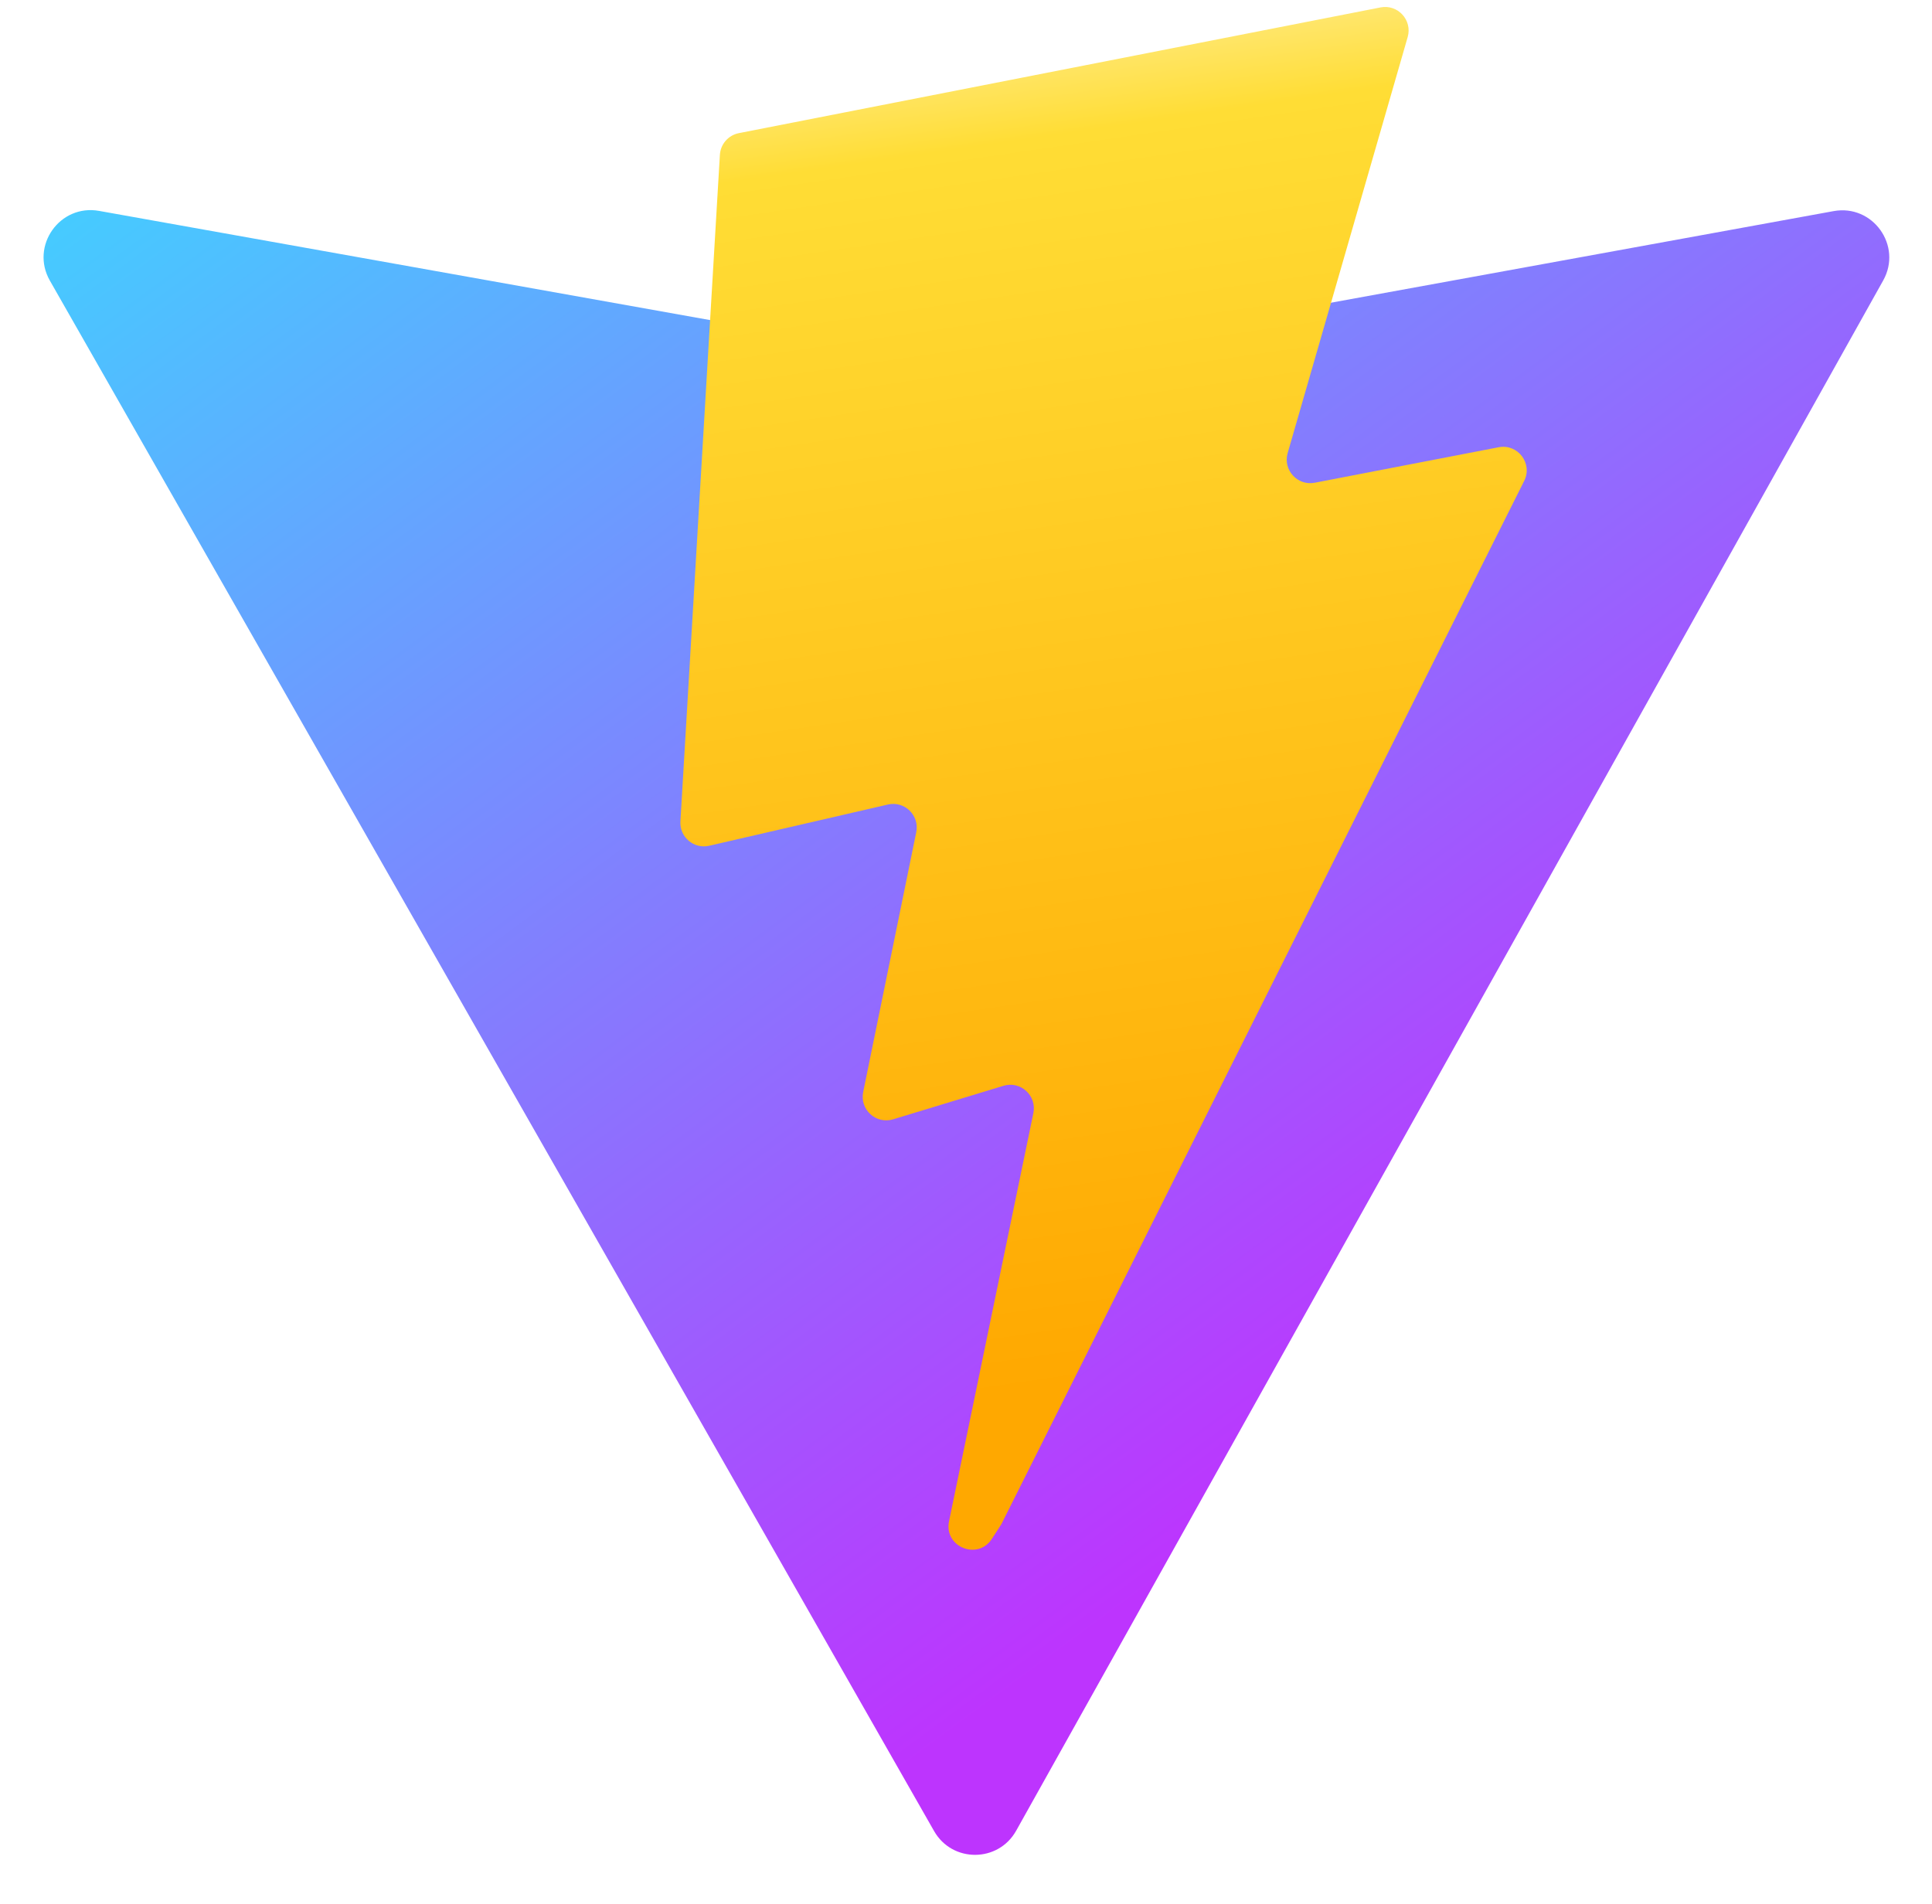
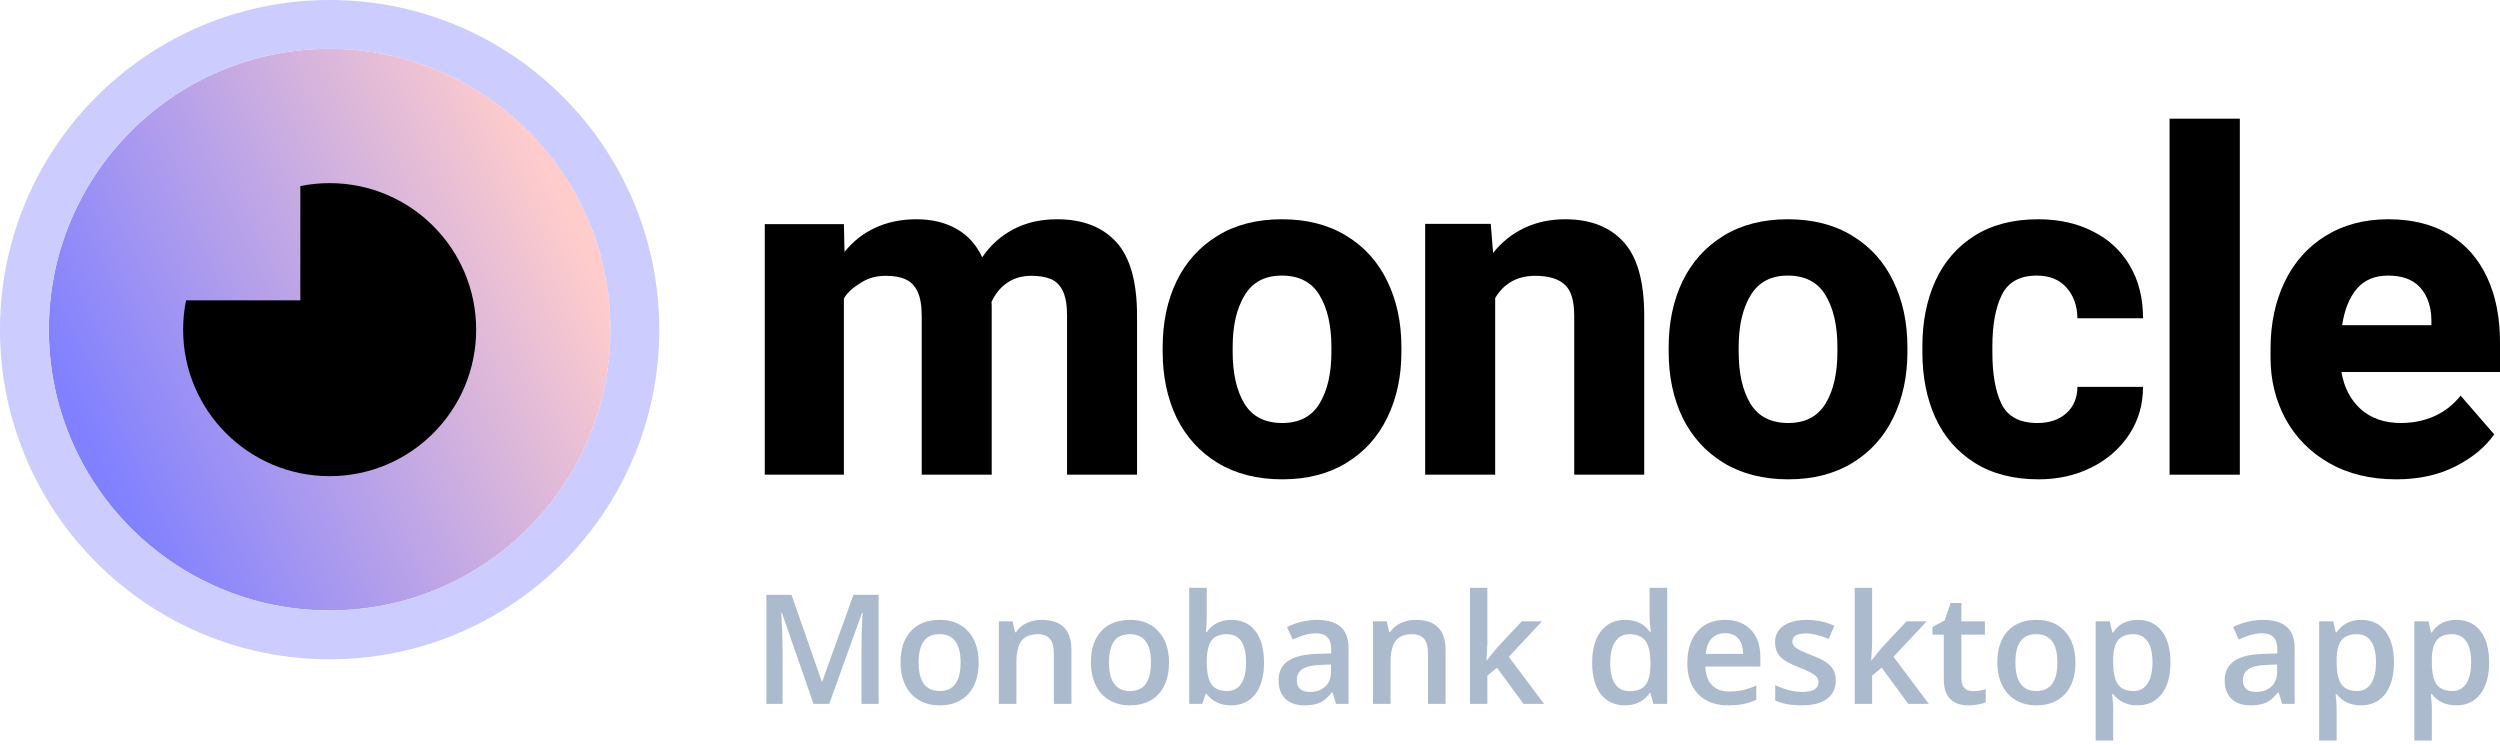
- <svg xmlns="http://www.w3.org/2000/svg" width="410" height="404" viewBox="0 0 410 404" fill="none">
-   <path d="M399.641 59.525L215.643 388.545C211.844 395.338 202.084 395.378 198.228 388.618L10.582 59.556C6.381 52.19 12.68 43.267 21.028 44.759L205.223 77.682C206.398 77.892 207.601 77.89 208.776 77.676L389.119 44.806C397.439 43.289 403.768 52.143 399.641 59.525Z" fill="url(#paint0_linear)" />
-   <path d="M292.965 1.574L156.801 28.255C154.563 28.694 152.906 30.59 152.771 32.866L144.395 174.33C144.198 177.662 147.258 180.248 150.51 179.498L188.42 170.749C191.967 169.931 195.172 173.055 194.443 176.622L183.18 231.775C182.422 235.487 185.907 238.661 189.532 237.56L212.947 230.446C216.577 229.344 220.065 232.527 219.297 236.242L201.398 322.875C200.278 328.294 207.486 331.249 210.492 326.603L212.5 323.5L323.454 102.072C325.312 98.365 322.108 94.137 318.036 94.923L279.014 102.454C275.347 103.161 272.227 99.746 273.262 96.158L298.731 7.867C299.767 4.273 296.636 0.855 292.965 1.574Z" fill="url(#paint1_linear)" />
+ <svg xmlns="http://www.w3.org/2000/svg" viewBox="0 0 336 100" fill="none">
+   <path d="M82.045 44.304C82.045 65.148 65.148 82.045 44.304 82.045C23.461 82.045 6.564 65.148 6.564 44.304C6.564 23.461 23.461 6.564 44.304 6.564C65.148 6.564 82.045 23.461 82.045 44.304Z" fill="url(#paint0_linear)" />
+   <path fill-rule="evenodd" clip-rule="evenodd" d="M88.609 44.304C88.609 68.773 68.773 88.609 44.304 88.609C19.836 88.609 0 68.773 0 44.304C0 19.836 19.836 0 44.304 0C68.773 0 88.609 19.836 88.609 44.304ZM44.304 82.045C65.148 82.045 82.045 65.148 82.045 44.304C82.045 23.461 65.148 6.564 44.304 6.564C23.461 6.564 6.564 23.461 6.564 44.304C6.564 65.148 23.461 82.045 44.304 82.045Z" fill="#CCCCFF" />
+   <path d="M25.007 40.366C24.749 41.639 24.613 42.956 24.613 44.304C24.613 55.179 33.429 63.995 44.304 63.995C55.179 63.995 63.995 55.179 63.995 44.304C63.995 33.429 55.179 24.613 44.304 24.613C42.956 24.613 41.639 24.749 40.366 25.007V40.366H25.007Z" fill="black" />
+   <path d="M142.071 29.469C145.498 29.469 148.146 30.487 150.015 32.522C151.884 34.557 152.818 37.859 152.818 42.428V63.798H143.411V42.397C143.411 40.985 143.224 39.895 142.85 39.126C142.476 38.337 141.936 37.797 141.23 37.506C140.545 37.216 139.673 37.07 138.613 37.07C137.347 37.07 136.267 37.382 135.374 38.005C134.481 38.607 133.775 39.469 133.255 40.59C133.276 40.736 133.287 40.975 133.287 41.307V63.798H123.879V42.491C123.879 41.078 123.692 39.978 123.318 39.188C122.944 38.399 122.404 37.849 121.698 37.538C121.013 37.226 120.13 37.07 119.05 37.07C117.846 37.07 116.797 37.34 115.904 37.88C115.032 38.399 113.959 39.141 113.419 40.117V63.798H102.786V30.127H113.419L113.505 33.862C114.627 32.45 115.997 31.369 117.617 30.622C119.258 29.854 121.106 29.469 123.162 29.469C125.239 29.469 127.025 29.895 128.52 30.747C130.036 31.577 131.199 32.854 132.009 34.578C133.131 32.938 134.533 31.681 136.215 30.809C137.918 29.916 139.87 29.469 142.071 29.469Z" fill="black" />
+   <path d="M156.263 46.634C156.263 43.332 156.886 40.383 158.132 37.787C159.398 35.191 161.236 33.156 163.645 31.681C166.054 30.206 168.931 29.469 172.274 29.469C175.639 29.469 178.525 30.206 180.934 31.681C183.364 33.156 185.202 35.191 186.448 37.787C187.715 40.383 188.349 43.332 188.349 46.634V47.288C188.349 50.59 187.715 53.539 186.448 56.135C185.202 58.71 183.375 60.735 180.966 62.209C178.557 63.684 175.68 64.421 172.337 64.421C168.972 64.421 166.075 63.684 163.645 62.209C161.236 60.735 159.398 58.71 158.132 56.135C156.886 53.539 156.263 50.59 156.263 47.288V46.634ZM165.67 47.288C165.67 50.195 166.2 52.521 167.259 54.266C168.318 55.989 170.011 56.851 172.337 56.851C174.621 56.851 176.293 55.979 177.352 54.235C178.411 52.49 178.941 50.175 178.941 47.288V46.634C178.941 43.768 178.411 41.452 177.352 39.687C176.293 37.922 174.6 37.039 172.274 37.039C169.99 37.039 168.318 37.932 167.259 39.718C166.2 41.483 165.67 43.789 165.67 46.634V47.288Z" fill="black" />
+   <path d="M210.359 29.469C213.744 29.469 216.361 30.487 218.209 32.522C220.057 34.537 220.982 37.839 220.982 42.428V63.798H211.574V42.397C211.574 40.403 211.148 39.022 210.297 38.254C209.445 37.465 208.126 37.07 206.34 37.07C205.115 37.07 204.046 37.33 203.132 37.849C202.239 38.368 201.512 39.105 200.951 40.061V63.798H191.543V30.092H200.359L200.671 33.986C201.855 32.512 203.267 31.39 204.907 30.622C206.548 29.854 208.365 29.469 210.359 29.469Z" fill="black" />
+   <path d="M224.27 46.634C224.27 43.332 224.893 40.383 226.139 37.787C227.406 35.191 229.244 33.156 231.653 31.681C234.062 30.206 236.938 29.469 240.282 29.469C243.646 29.469 246.533 30.206 248.942 31.681C251.372 33.156 253.21 35.191 254.456 37.787C255.722 40.383 256.356 43.332 256.356 46.634V47.288C256.356 50.59 255.722 53.539 254.456 56.135C253.21 58.71 251.382 60.735 248.973 62.209C246.564 63.684 243.688 64.421 240.344 64.421C236.98 64.421 234.083 63.684 231.653 62.209C229.244 60.735 227.406 58.71 226.139 56.135C224.893 53.539 224.27 50.59 224.27 47.288V46.634ZM233.678 47.288C233.678 50.195 234.207 52.521 235.266 54.266C236.325 55.989 238.018 56.851 240.344 56.851C242.628 56.851 244.3 55.979 245.359 54.235C246.419 52.49 246.948 50.175 246.948 47.288V46.634C246.948 43.768 246.419 41.452 245.359 39.687C244.3 37.922 242.608 37.039 240.282 37.039C237.997 37.039 236.325 37.932 235.266 39.718C234.207 41.483 233.678 43.789 233.678 46.634V47.288Z" fill="black" />
+   <path d="M288.023 51.992C288.023 54.38 287.4 56.519 286.154 58.409C284.908 60.299 283.215 61.773 281.076 62.833C278.958 63.892 276.601 64.421 274.005 64.421C270.62 64.421 267.754 63.684 265.407 62.209C263.06 60.735 261.295 58.71 260.111 56.135C258.948 53.56 258.367 50.632 258.367 47.35V46.54C258.367 43.259 258.948 40.331 260.111 37.756C261.295 35.18 263.05 33.156 265.376 31.681C267.723 30.206 270.578 29.469 273.943 29.469C276.705 29.469 279.145 30.009 281.263 31.089C283.402 32.148 285.064 33.685 286.247 35.7C287.431 37.693 288.023 40.05 288.023 42.771H279.207C279.186 41.109 278.698 39.739 277.743 38.659C276.788 37.579 275.459 37.039 273.756 37.039C271.471 37.039 269.903 37.901 269.052 39.625C268.2 41.328 267.775 43.633 267.775 46.54V47.35C267.775 50.32 268.19 52.646 269.021 54.328C269.872 56.01 271.471 56.851 273.818 56.851C275.438 56.851 276.736 56.415 277.712 55.543C278.688 54.671 279.186 53.487 279.207 51.992H288.023Z" fill="black" />
+   <path d="M291.592 63.798V15.95H301.031V63.798H291.592Z" fill="black" />
+   <path d="M336 49.998H314.692C315.045 52.096 315.918 53.767 317.309 55.014C318.701 56.239 320.487 56.851 322.667 56.851C324.287 56.851 325.782 56.55 327.153 55.948C328.544 55.325 329.728 54.401 330.704 53.175L335.221 58.378C334.037 60.081 332.303 61.514 330.019 62.677C327.755 63.84 325.097 64.421 322.044 64.421C318.597 64.421 315.596 63.694 313.041 62.241C310.508 60.787 308.556 58.814 307.185 56.322C305.835 53.83 305.16 51.078 305.16 48.067V46.883C305.16 43.519 305.794 40.518 307.06 37.88C308.327 35.243 310.155 33.187 312.543 31.712C314.931 30.217 317.756 29.469 321.016 29.469C324.194 29.469 326.904 30.144 329.147 31.494C331.39 32.844 333.093 34.765 334.256 37.257C335.419 39.728 336 42.646 336 46.011V49.998ZM326.779 42.958C326.738 41.13 326.229 39.687 325.253 38.628C324.297 37.569 322.865 37.039 320.954 37.039C319.168 37.039 317.766 37.631 316.748 38.815C315.752 39.998 315.097 41.629 314.786 43.706H326.779V42.958Z" fill="black" />
+   <path d="M109.336 94.599L105.085 82.358H105.005C105.119 84.176 105.175 85.88 105.175 87.471V94.599H103V79.942H106.378L110.449 91.601H110.509L114.699 79.942H118.088V94.599H115.782V87.351C115.782 86.622 115.799 85.673 115.832 84.504C115.872 83.334 115.906 82.626 115.932 82.378H115.852L111.451 94.599H109.336Z" fill="#ACBACE" />
+   <path d="M131.531 89.035C131.531 90.846 131.067 92.26 130.138 93.276C129.209 94.291 127.915 94.799 126.258 94.799C125.222 94.799 124.306 94.566 123.511 94.098C122.716 93.63 122.104 92.958 121.677 92.083C121.249 91.207 121.035 90.191 121.035 89.035C121.035 87.237 121.496 85.834 122.418 84.825C123.341 83.815 124.641 83.311 126.318 83.311C127.922 83.311 129.192 83.829 130.128 84.865C131.063 85.894 131.531 87.284 131.531 89.035ZM123.461 89.035C123.461 91.595 124.407 92.875 126.298 92.875C128.169 92.875 129.105 91.595 129.105 89.035C129.105 86.502 128.163 85.236 126.278 85.236C125.289 85.236 124.57 85.563 124.123 86.218C123.682 86.873 123.461 87.812 123.461 89.035Z" fill="#ACBACE" />
+   <path d="M144.002 94.599H141.636V87.782C141.636 86.926 141.463 86.288 141.115 85.867C140.774 85.446 140.23 85.236 139.481 85.236C138.485 85.236 137.757 85.53 137.296 86.118C136.834 86.706 136.604 87.692 136.604 89.075V94.599H134.248V83.511H136.093L136.423 84.965H136.544C136.878 84.437 137.352 84.029 137.967 83.742C138.582 83.454 139.264 83.311 140.012 83.311C142.672 83.311 144.002 84.664 144.002 87.371V94.599Z" fill="#ACBACE" />
+   <path d="M157.115 89.035C157.115 90.846 156.65 92.26 155.722 93.276C154.793 94.291 153.499 94.799 151.842 94.799C150.806 94.799 149.89 94.566 149.095 94.098C148.3 93.63 147.688 92.958 147.26 92.083C146.833 91.207 146.619 90.191 146.619 89.035C146.619 87.237 147.08 85.834 148.002 84.825C148.925 83.815 150.224 83.311 151.902 83.311C153.506 83.311 154.776 83.829 155.711 84.865C156.647 85.894 157.115 87.284 157.115 89.035ZM149.045 89.035C149.045 91.595 149.991 92.875 151.882 92.875C153.753 92.875 154.689 91.595 154.689 89.035C154.689 86.502 153.747 85.236 151.862 85.236C150.873 85.236 150.154 85.563 149.707 86.218C149.265 86.873 149.045 87.812 149.045 89.035Z" fill="#ACBACE" />
+   <path d="M165.496 83.311C166.879 83.311 167.955 83.812 168.724 84.814C169.499 85.817 169.887 87.224 169.887 89.035C169.887 90.853 169.496 92.27 168.714 93.286C167.932 94.295 166.846 94.799 165.456 94.799C164.052 94.799 162.963 94.295 162.188 93.286H162.027L161.596 94.599H159.832V79H162.188V82.709C162.188 82.983 162.174 83.391 162.148 83.932C162.121 84.474 162.101 84.818 162.087 84.965H162.188C162.936 83.862 164.039 83.311 165.496 83.311ZM164.884 85.236C163.935 85.236 163.25 85.516 162.829 86.078C162.415 86.632 162.201 87.565 162.188 88.875V89.035C162.188 90.385 162.402 91.364 162.829 91.972C163.257 92.574 163.955 92.875 164.924 92.875C165.76 92.875 166.391 92.544 166.819 91.882C167.254 91.221 167.471 90.265 167.471 89.015C167.471 86.495 166.609 85.236 164.884 85.236Z" fill="#ACBACE" />
+   <path d="M179.561 94.599L179.09 93.055H179.01C178.475 93.73 177.937 94.191 177.396 94.439C176.854 94.679 176.159 94.799 175.31 94.799C174.221 94.799 173.369 94.505 172.754 93.917C172.146 93.329 171.842 92.497 171.842 91.421C171.842 90.278 172.266 89.416 173.115 88.835C173.964 88.253 175.257 87.936 176.995 87.882L178.909 87.822V87.231C178.909 86.522 178.742 85.994 178.408 85.647C178.081 85.292 177.569 85.115 176.874 85.115C176.306 85.115 175.762 85.199 175.24 85.366C174.719 85.533 174.218 85.73 173.736 85.957L172.975 84.273C173.576 83.959 174.234 83.722 174.949 83.561C175.665 83.394 176.34 83.311 176.975 83.311C178.385 83.311 179.447 83.618 180.162 84.233C180.884 84.848 181.245 85.814 181.245 87.13V94.599H179.561ZM176.052 92.995C176.908 92.995 177.593 92.758 178.107 92.283C178.629 91.802 178.889 91.13 178.889 90.268V89.306L177.466 89.366C176.356 89.406 175.548 89.593 175.04 89.927C174.538 90.255 174.288 90.759 174.288 91.441C174.288 91.936 174.435 92.32 174.729 92.594C175.023 92.861 175.464 92.995 176.052 92.995Z" fill="#ACBACE" />
+   <path d="M194.288 94.599H191.922V87.782C191.922 86.926 191.748 86.288 191.401 85.867C191.06 85.446 190.515 85.236 189.766 85.236C188.771 85.236 188.042 85.53 187.581 86.118C187.12 86.706 186.889 87.692 186.889 89.075V94.599H184.533V83.511H186.378L186.709 84.965H186.829C187.163 84.437 187.638 84.029 188.253 83.742C188.868 83.454 189.549 83.311 190.298 83.311C192.958 83.311 194.288 84.664 194.288 87.371V94.599Z" fill="#ACBACE" />
+   <path d="M199.842 88.744L201.175 87.08L204.523 83.511H207.24L202.779 88.273L207.521 94.599H204.754L201.195 89.737L199.902 90.799V94.599H197.566V79H199.902V86.609L199.781 88.744H199.842Z" fill="#ACBACE" />
+   <path d="M218.388 94.799C217.004 94.799 215.925 94.298 215.15 93.296C214.374 92.293 213.987 90.886 213.987 89.075C213.987 87.257 214.378 85.844 215.16 84.835C215.948 83.819 217.038 83.311 218.428 83.311C219.885 83.311 220.994 83.849 221.756 84.925H221.877C221.763 84.129 221.706 83.501 221.706 83.04V79H224.072V94.599H222.227L221.816 93.145H221.706C220.951 94.248 219.845 94.799 218.388 94.799ZM219.019 92.895C219.988 92.895 220.694 92.624 221.135 92.083C221.576 91.535 221.803 90.649 221.816 89.426V89.095C221.816 87.698 221.589 86.706 221.135 86.118C220.68 85.53 219.968 85.236 218.999 85.236C218.171 85.236 217.532 85.573 217.085 86.248C216.637 86.916 216.413 87.872 216.413 89.115C216.413 90.345 216.63 91.284 217.065 91.932C217.499 92.574 218.151 92.895 219.019 92.895Z" fill="#ACBACE" />
+   <path d="M232.282 94.799C230.558 94.799 229.208 94.298 228.232 93.296C227.263 92.287 226.779 90.9 226.779 89.135C226.779 87.324 227.23 85.9 228.132 84.865C229.034 83.829 230.274 83.311 231.851 83.311C233.315 83.311 234.471 83.755 235.32 84.644C236.169 85.533 236.593 86.756 236.593 88.313V89.586H229.205C229.238 90.662 229.529 91.491 230.077 92.073C230.625 92.647 231.397 92.935 232.393 92.935C233.048 92.935 233.656 92.875 234.217 92.754C234.785 92.627 235.394 92.42 236.042 92.133V94.047C235.467 94.322 234.886 94.515 234.298 94.629C233.709 94.743 233.038 94.799 232.282 94.799ZM231.851 85.095C231.103 85.095 230.501 85.332 230.047 85.807C229.599 86.281 229.332 86.973 229.245 87.882H234.277C234.264 86.966 234.044 86.275 233.616 85.807C233.188 85.332 232.6 85.095 231.851 85.095Z" fill="#ACBACE" />
+   <path d="M246.719 91.441C246.719 92.524 246.324 93.356 245.536 93.937C244.747 94.512 243.617 94.799 242.147 94.799C240.67 94.799 239.484 94.576 238.588 94.128V92.093C239.891 92.694 241.104 92.995 242.227 92.995C243.678 92.995 244.403 92.557 244.403 91.682C244.403 91.401 244.323 91.167 244.162 90.98C244.002 90.793 243.738 90.599 243.37 90.398C243.003 90.198 242.491 89.971 241.836 89.717C240.56 89.222 239.694 88.728 239.24 88.233C238.792 87.739 238.568 87.097 238.568 86.308C238.568 85.359 238.949 84.624 239.711 84.103C240.48 83.575 241.522 83.311 242.839 83.311C244.142 83.311 245.375 83.575 246.538 84.103L245.776 85.877C244.58 85.383 243.574 85.135 242.759 85.135C241.516 85.135 240.894 85.49 240.894 86.198C240.894 86.546 241.054 86.84 241.375 87.08C241.703 87.321 242.411 87.652 243.5 88.073C244.416 88.427 245.081 88.751 245.495 89.045C245.91 89.339 246.217 89.68 246.418 90.068C246.618 90.449 246.719 90.906 246.719 91.441Z" fill="#ACBACE" />
+   <path d="M251.551 88.744L252.884 87.08L256.232 83.511H258.949L254.488 88.273L259.23 94.599H256.463L252.904 89.737L251.611 90.799V94.599H249.275V79H251.611V86.609L251.49 88.744H251.551Z" fill="#ACBACE" />
+   <path d="M265.154 92.895C265.729 92.895 266.304 92.804 266.879 92.624V94.398C266.618 94.512 266.281 94.606 265.866 94.679C265.459 94.759 265.034 94.799 264.593 94.799C262.361 94.799 261.245 93.623 261.245 91.271V85.296H259.731V84.253L261.355 83.391L262.157 81.045H263.611V83.511H266.769V85.296H263.611V91.231C263.611 91.799 263.751 92.22 264.032 92.494C264.319 92.761 264.693 92.895 265.154 92.895Z" fill="#ACBACE" />
+   <path d="M278.939 89.035C278.939 90.846 278.474 92.26 277.545 93.276C276.616 94.291 275.323 94.799 273.666 94.799C272.63 94.799 271.714 94.566 270.919 94.098C270.124 93.63 269.512 92.958 269.084 92.083C268.657 91.207 268.443 90.191 268.443 89.035C268.443 87.237 268.904 85.834 269.826 84.825C270.748 83.815 272.048 83.311 273.726 83.311C275.33 83.311 276.6 83.829 277.535 84.865C278.471 85.894 278.939 87.284 278.939 89.035ZM270.869 89.035C270.869 91.595 271.814 92.875 273.706 92.875C275.577 92.875 276.513 91.595 276.513 89.035C276.513 86.502 275.57 85.236 273.686 85.236C272.697 85.236 271.978 85.563 271.53 86.218C271.089 86.873 270.869 87.812 270.869 89.035Z" fill="#ACBACE" />
+   <path d="M287.28 94.799C285.876 94.799 284.787 94.295 284.012 93.286H283.871C283.965 94.221 284.012 94.789 284.012 94.99V99.531H281.656V83.511H283.56C283.614 83.718 283.724 84.213 283.891 84.995H284.012C284.747 83.872 285.849 83.311 287.32 83.311C288.703 83.311 289.779 83.812 290.548 84.814C291.323 85.817 291.711 87.224 291.711 89.035C291.711 90.846 291.316 92.26 290.528 93.276C289.746 94.291 288.663 94.799 287.28 94.799ZM286.708 85.236C285.773 85.236 285.088 85.51 284.653 86.058C284.225 86.606 284.012 87.481 284.012 88.684V89.035C284.012 90.385 284.225 91.364 284.653 91.972C285.081 92.574 285.779 92.875 286.748 92.875C287.564 92.875 288.192 92.54 288.633 91.872C289.074 91.204 289.295 90.251 289.295 89.015C289.295 87.772 289.074 86.833 288.633 86.198C288.199 85.556 287.557 85.236 286.708 85.236Z" fill="#ACBACE" />
+   <path d="M306.718 94.599L306.247 93.055H306.167C305.632 93.73 305.094 94.191 304.553 94.439C304.011 94.679 303.316 94.799 302.468 94.799C301.378 94.799 300.526 94.505 299.911 93.917C299.303 93.329 298.999 92.497 298.999 91.421C298.999 90.278 299.423 89.416 300.272 88.835C301.121 88.253 302.414 87.936 304.152 87.882L306.067 87.822V87.231C306.067 86.522 305.899 85.994 305.565 85.647C305.238 85.292 304.727 85.115 304.031 85.115C303.463 85.115 302.919 85.199 302.397 85.366C301.876 85.533 301.375 85.73 300.894 85.957L300.132 84.273C300.733 83.959 301.392 83.722 302.107 83.561C302.822 83.394 303.497 83.311 304.132 83.311C305.542 83.311 306.605 83.618 307.32 84.233C308.041 84.848 308.402 85.814 308.402 87.13V94.599H306.718ZM303.209 92.995C304.065 92.995 304.75 92.758 305.265 92.283C305.786 91.802 306.046 91.13 306.046 90.268V89.306L304.623 89.366C303.514 89.406 302.705 89.593 302.197 89.927C301.696 90.255 301.445 90.759 301.445 91.441C301.445 91.936 301.592 92.32 301.886 92.594C302.18 92.861 302.621 92.995 303.209 92.995Z" fill="#ACBACE" />
+   <path d="M317.315 94.799C315.911 94.799 314.822 94.295 314.046 93.286H313.906C314 94.221 314.046 94.789 314.046 94.99V99.531H311.691V83.511H313.595C313.649 83.718 313.759 84.213 313.926 84.995H314.046C314.782 83.872 315.884 83.311 317.355 83.311C318.738 83.311 319.814 83.812 320.583 84.814C321.358 85.817 321.746 87.224 321.746 89.035C321.746 90.846 321.351 92.26 320.563 93.276C319.781 94.291 318.698 94.799 317.315 94.799ZM316.743 85.236C315.808 85.236 315.122 85.51 314.688 86.058C314.26 86.606 314.046 87.481 314.046 88.684V89.035C314.046 90.385 314.26 91.364 314.688 91.972C315.116 92.574 315.814 92.875 316.783 92.875C317.599 92.875 318.227 92.54 318.668 91.872C319.109 91.204 319.33 90.251 319.33 89.015C319.33 87.772 319.109 86.833 318.668 86.198C318.234 85.556 317.592 85.236 316.743 85.236Z" fill="#ACBACE" />
+   <path d="M330.107 94.799C328.703 94.799 327.614 94.295 326.838 93.286H326.698C326.792 94.221 326.838 94.789 326.838 94.99V99.531H324.482V83.511H326.387C326.441 83.718 326.551 84.213 326.718 84.995H326.838C327.574 83.872 328.676 83.311 330.147 83.311C331.53 83.311 332.606 83.812 333.375 84.814C334.15 85.817 334.538 87.224 334.538 89.035C334.538 90.846 334.143 92.26 333.355 93.276C332.573 94.291 331.49 94.799 330.107 94.799ZM329.535 85.236C328.599 85.236 327.914 85.51 327.48 86.058C327.052 86.606 326.838 87.481 326.838 88.684V89.035C326.838 90.385 327.052 91.364 327.48 91.972C327.908 92.574 328.606 92.875 329.575 92.875C330.391 92.875 331.019 92.54 331.46 91.872C331.901 91.204 332.122 90.251 332.122 89.015C332.122 87.772 331.901 86.833 331.46 86.198C331.025 85.556 330.384 85.236 329.535 85.236Z" fill="#ACBACE" />
  <defs>
-     <linearGradient id="paint0_linear" x1="6" y1="33" x2="235" y2="344" gradientUnits="userSpaceOnUse">
-       <stop stop-color="#41D1FF" />
-       <stop offset="1" stop-color="#BD34FE" />
-     </linearGradient>
-     <linearGradient id="paint1_linear" x1="194.651" y1="8.818" x2="236.076" y2="292.989" gradientUnits="userSpaceOnUse">
-       <stop stop-color="#FFEA83" />
-       <stop offset="0.083" stop-color="#FFDD35" />
-       <stop offset="1" stop-color="#FFA800" />
+     <linearGradient id="paint0_linear" x1="17.664" y1="70.945" x2="81.774" y2="40.377" gradientUnits="userSpaceOnUse">
+       <stop stop-color="#8181FF" />
+       <stop offset="1" stop-color="#FFCCCC" />
    </linearGradient>
  </defs>
</svg>
